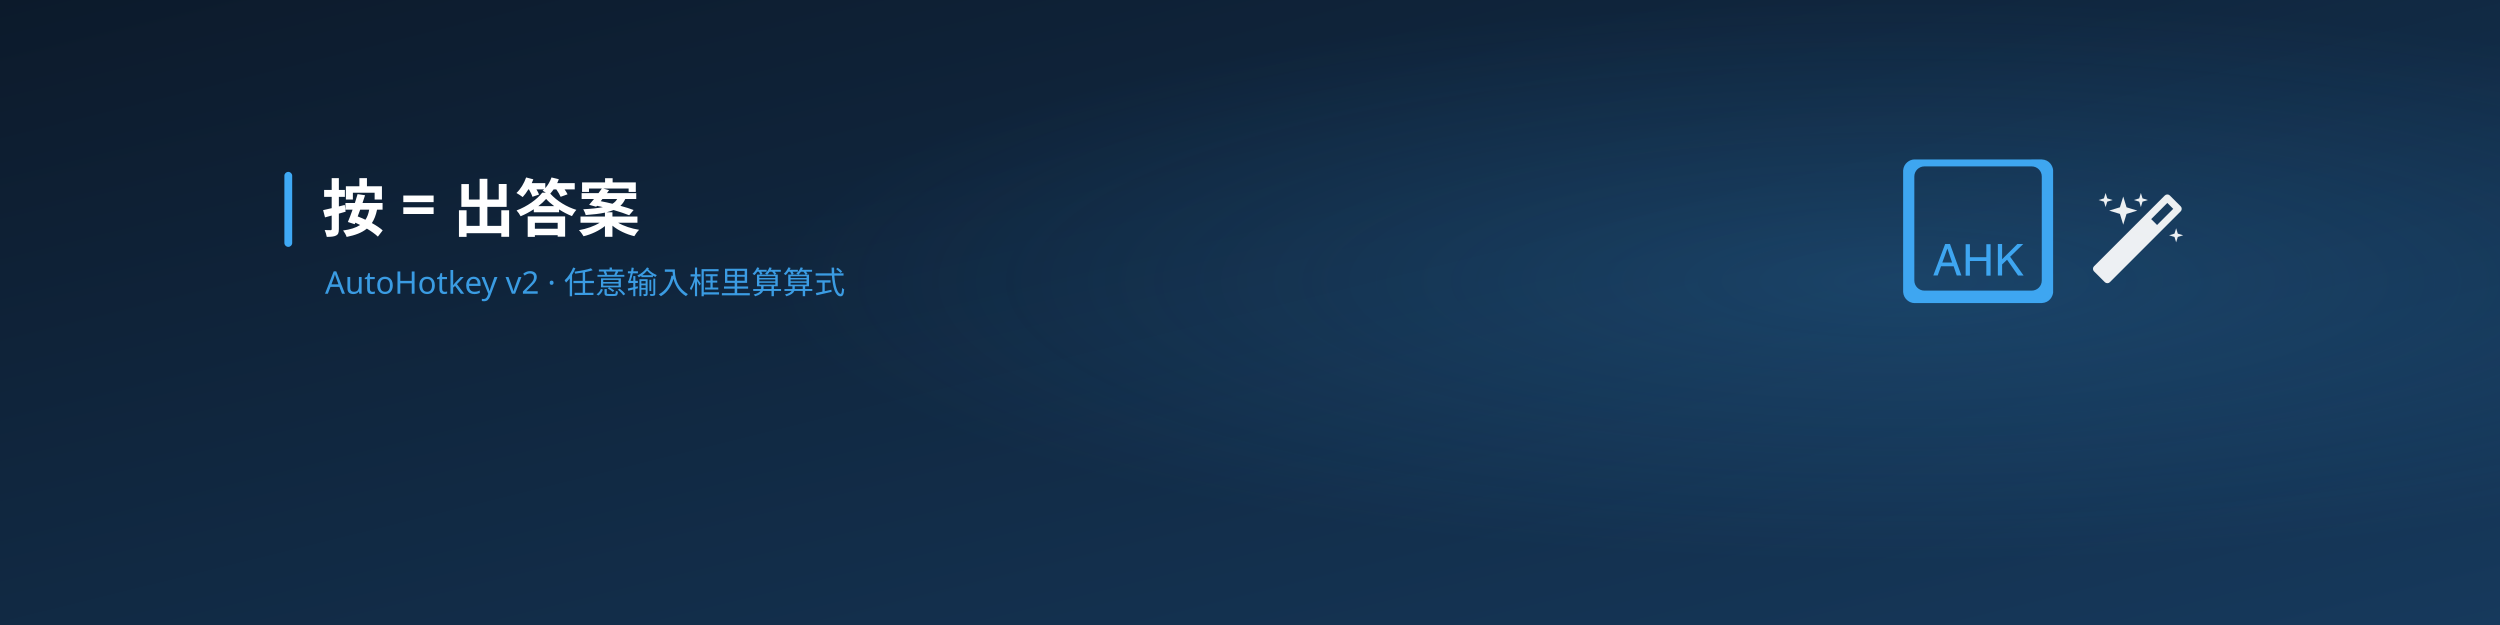
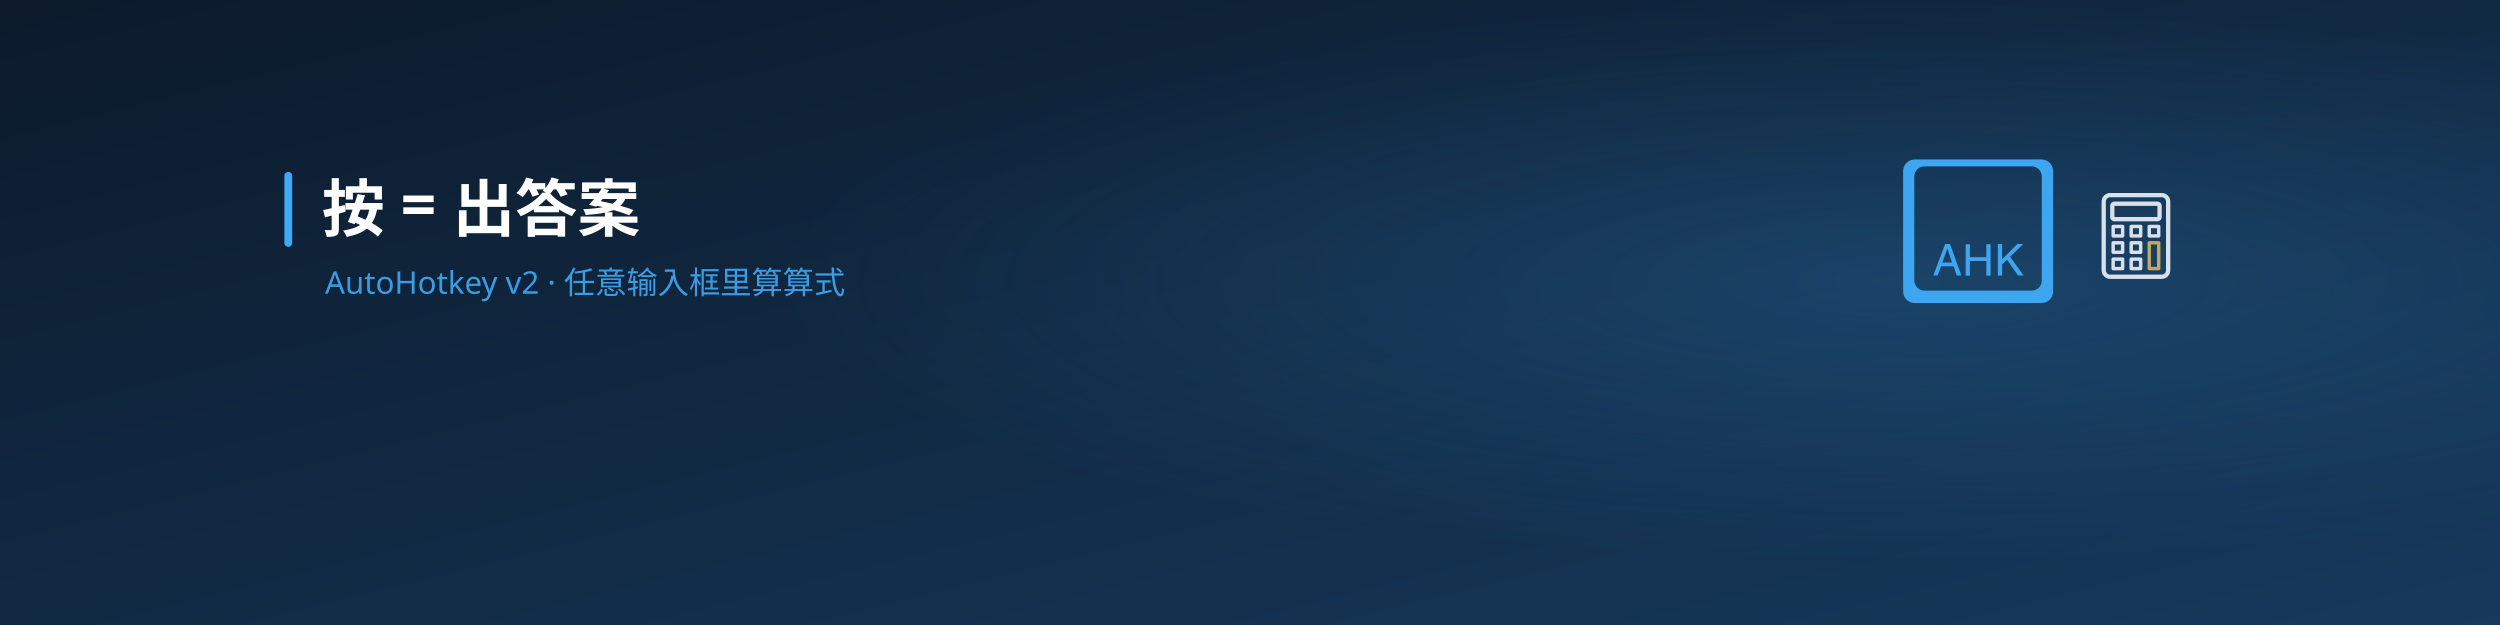
<svg xmlns="http://www.w3.org/2000/svg" width="1600" height="400" viewBox="0 0 1600 400" font-family="Microsoft YaHei, PingFang SC, sans-serif">
  <defs>
    <linearGradient id="bg" x1="0" y1="0" x2="1" y2="1">
      <stop offset="0%" stop-color="#0c1a2b" />
      <stop offset="100%" stop-color="#16395c" />
    </linearGradient>
    <radialGradient id="glow" cx="76%" cy="45%" r="45%">
      <stop offset="0%" stop-color="#3fa9f5" stop-opacity="0.18" />
      <stop offset="100%" stop-color="#3fa9f5" stop-opacity="0" />
    </radialGradient>
  </defs>
  <rect width="1600" height="400" fill="url(#bg)" />
  <rect width="1600" height="400" fill="url(#glow)" />
  <g transform="translate(1218.00,100.00) scale(4)" fill="#3fa9f5" opacity="0.97">
    <path d="M20.514.508V.51H1.803C1.053.51.079 1.135 0 2.27v17.133h.002v2.325c.08 1.136 1.05 1.763 1.8 1.763h1.505l.002-.002h18.869c1.256-.053 1.766-1.066 1.822-1.699v-3.023h-.002V2.209c-.056-.633-.567-1.648-1.824-1.701h-1.66zM3.412 1.623h17.154c.898 0 1.618.72 1.618 1.617v16.64c0 .898-.72 1.62-1.618 1.62H3.412a1.616 1.616 0 01-1.619-1.62V3.24c0-.897.722-1.617 1.62-1.617zm3.315 12.412l-1.895 5.037h.703l.526-1.467h2.02l.497 1.467h.744l-1.824-5.037h-.771zm8.43.008v5.037h.679v-1.767l.793-.758 1.76 2.525h.884l-2.154-3.002 2.098-2.035h-.94l-2.441 2.441v-2.441h-.68zm-5.153.027v5.037h.682v-2.351h2.628v2.351h.682V14.07h-.682v2.084h-2.628V14.07h-.682zm-2.926.717h.014l.742 2.217H6.271l.807-2.217z" />
  </g>
  <g transform="translate(1334.00,118.00) scale(0.06445)" fill="#ffffff" opacity="0.92">
-     <path d="M721.92 403.328l160.341-160.341-58.581-58.581-160.341 160.384 58.539 58.539z m244.651-160.341c0 9.813-3.285 18.048-9.856 24.619L252.8 971.477a33.408 33.408 0 0 1-24.619 9.856 33.408 33.408 0 0 1-24.619-9.813l-108.373-108.373A33.408 33.408 0 0 1 85.333 838.443c0-9.856 3.285-18.091 9.813-24.619L799.104 109.952a33.408 33.408 0 0 1 24.619-9.813c9.856 0 18.091 3.243 24.661 9.813l108.373 108.373c6.571 6.571 9.813 14.805 9.813 24.661zM227.115 138.965l53.632 16.427-53.632 16.427-16.427 53.632-16.427-53.632-53.632-16.427 53.632-16.427L210.688 85.333l16.427 53.632z m191.573 88.661l107.264 32.853-107.307 32.853-32.853 107.264-32.811-107.264-107.264-32.853 107.264-32.853 32.853-107.264 32.853 107.264z m509.013 261.632l53.632 16.427-53.632 16.427-16.427 53.632-16.427-53.632-53.632-16.427 53.632-16.427 16.427-53.632 16.427 53.632z m-350.293-350.293l53.632 16.427-53.632 16.427-16.427 53.632-16.427-53.632-53.632-16.427 53.632-16.427L560.981 85.333l16.427 53.632z" p-id="3822" />
+     <path d="M256 85.333h512c46.933 0 85.333 38.4 85.333 85.333v682.667c0 46.933-38.4 85.333-85.333 85.333H256c-46.933 0-85.333-38.4-85.333-85.333V170.667c0-46.933 38.4-85.333 85.333-85.333z m0 42.667c-23.467 0-42.667 19.2-42.667 42.667v682.667c0 23.467 19.2 42.667 42.667 42.667h512c23.467 0 42.667-19.2 42.667-42.667V170.667c0-23.467-19.2-42.667-42.667-42.667H256z" fill="#e8eef7" p-id="12150" />
+     <path d="M298.667 170.667h426.667c23.467 0 42.667 19.2 42.667 42.667v110.933c0 23.467-19.2 42.667-42.667 42.667H298.667c-23.467 0-42.667-19.2-42.667-42.667V213.333c0-23.467 19.2-42.667 42.667-42.667z m0 42.667v110.933h426.667V213.333H298.667zM285.867 401.067h93.867c9.387 0 17.067 7.68 17.067 17.067v93.867c0 9.387-7.68 17.067-17.067 17.067H285.867c-9.387 0-17.067-7.68-17.067-17.067V418.133c0-9.387 7.68-17.067 17.067-17.067z m17.067 93.867h59.733v-59.733H302.933v59.733zM285.867 563.2h93.867c9.387 0 17.067 7.68 17.067 17.067v93.867c0 9.387-7.68 17.067-17.067 17.067H285.867c-9.387 0-17.067-7.68-17.067-17.067v-93.867c0-9.387 7.68-17.067 17.067-17.067z m17.067 93.867h59.733v-59.733H302.933v59.733zM465.067 401.067h93.867c9.387 0 17.067 7.68 17.067 17.067v93.867c0 9.387-7.68 17.067-17.067 17.067h-93.867c-9.387 0-17.067-7.68-17.067-17.067V418.133c0-9.387 7.68-17.067 17.067-17.067z m17.067 93.867h59.733v-59.733h-59.733v59.733zM465.067 563.2h93.867c9.387 0 17.067 7.68 17.067 17.067v93.867c0 9.387-7.68 17.067-17.067 17.067h-93.867c-9.387 0-17.067-7.68-17.067-17.067v-93.867c0-9.387 7.68-17.067 17.067-17.067z m17.067 93.867h59.733v-59.733h-59.733v59.733zM644.267 401.067h93.867c9.387 0 17.067 7.68 17.067 17.067v93.867c0 9.387-7.68 17.067-17.067 17.067h-93.867c-9.387 0-17.067-7.68-17.067-17.067V418.133c0-9.387 7.68-17.067 17.067-17.067z m17.067 93.867h59.733v-59.733h-59.733v59.733z" fill="#e8eef7" p-id="12151" />
+     <path d="M644.267 563.2h93.867c9.387 0 17.067 7.68 17.067 17.067v256c0 9.387-7.68 17.067-17.067 17.067h-93.867c-9.387 0-17.067-7.68-17.067-17.067v-256c0-9.387 7.68-17.067 17.067-17.067z m17.067 34.133v221.867h59.733v-221.867h-59.733z" fill="#CFB263" p-id="12152" />
+     <path d="M285.867 725.333h93.867c9.387 0 17.067 7.68 17.067 17.067v93.867c0 9.387-7.68 17.067-17.067 17.067H285.867c-9.387 0-17.067-7.68-17.067-17.067v-93.867c0-9.387 7.68-17.067 17.067-17.067z m17.067 93.867h59.733v-59.733H302.933v59.733zM465.067 725.333h93.867c9.387 0 17.067 7.68 17.067 17.067v93.867c0 9.387-7.68 17.067-17.067 17.067h-93.867c-9.387 0-17.067-7.68-17.067-17.067v-93.867c0-9.387 7.68-17.067 17.067-17.067z m17.067 34.133v59.733h59.733v-59.733h-59.733z" fill="#e8eef7" p-id="12153" />
  </g>
  <rect x="182" y="110" width="5" height="48" fill="#3fa9f5" rx="2.5" />
  <text x="206" y="148" font-size="40" font-weight="bold" fill="#ffffff">按 = 出答案</text>
  <text x="208" y="188" font-size="20" fill="#3fa9f5" opacity="0.9">AutoHotkey v2 · 任意输入框里算算式</text>
</svg>
